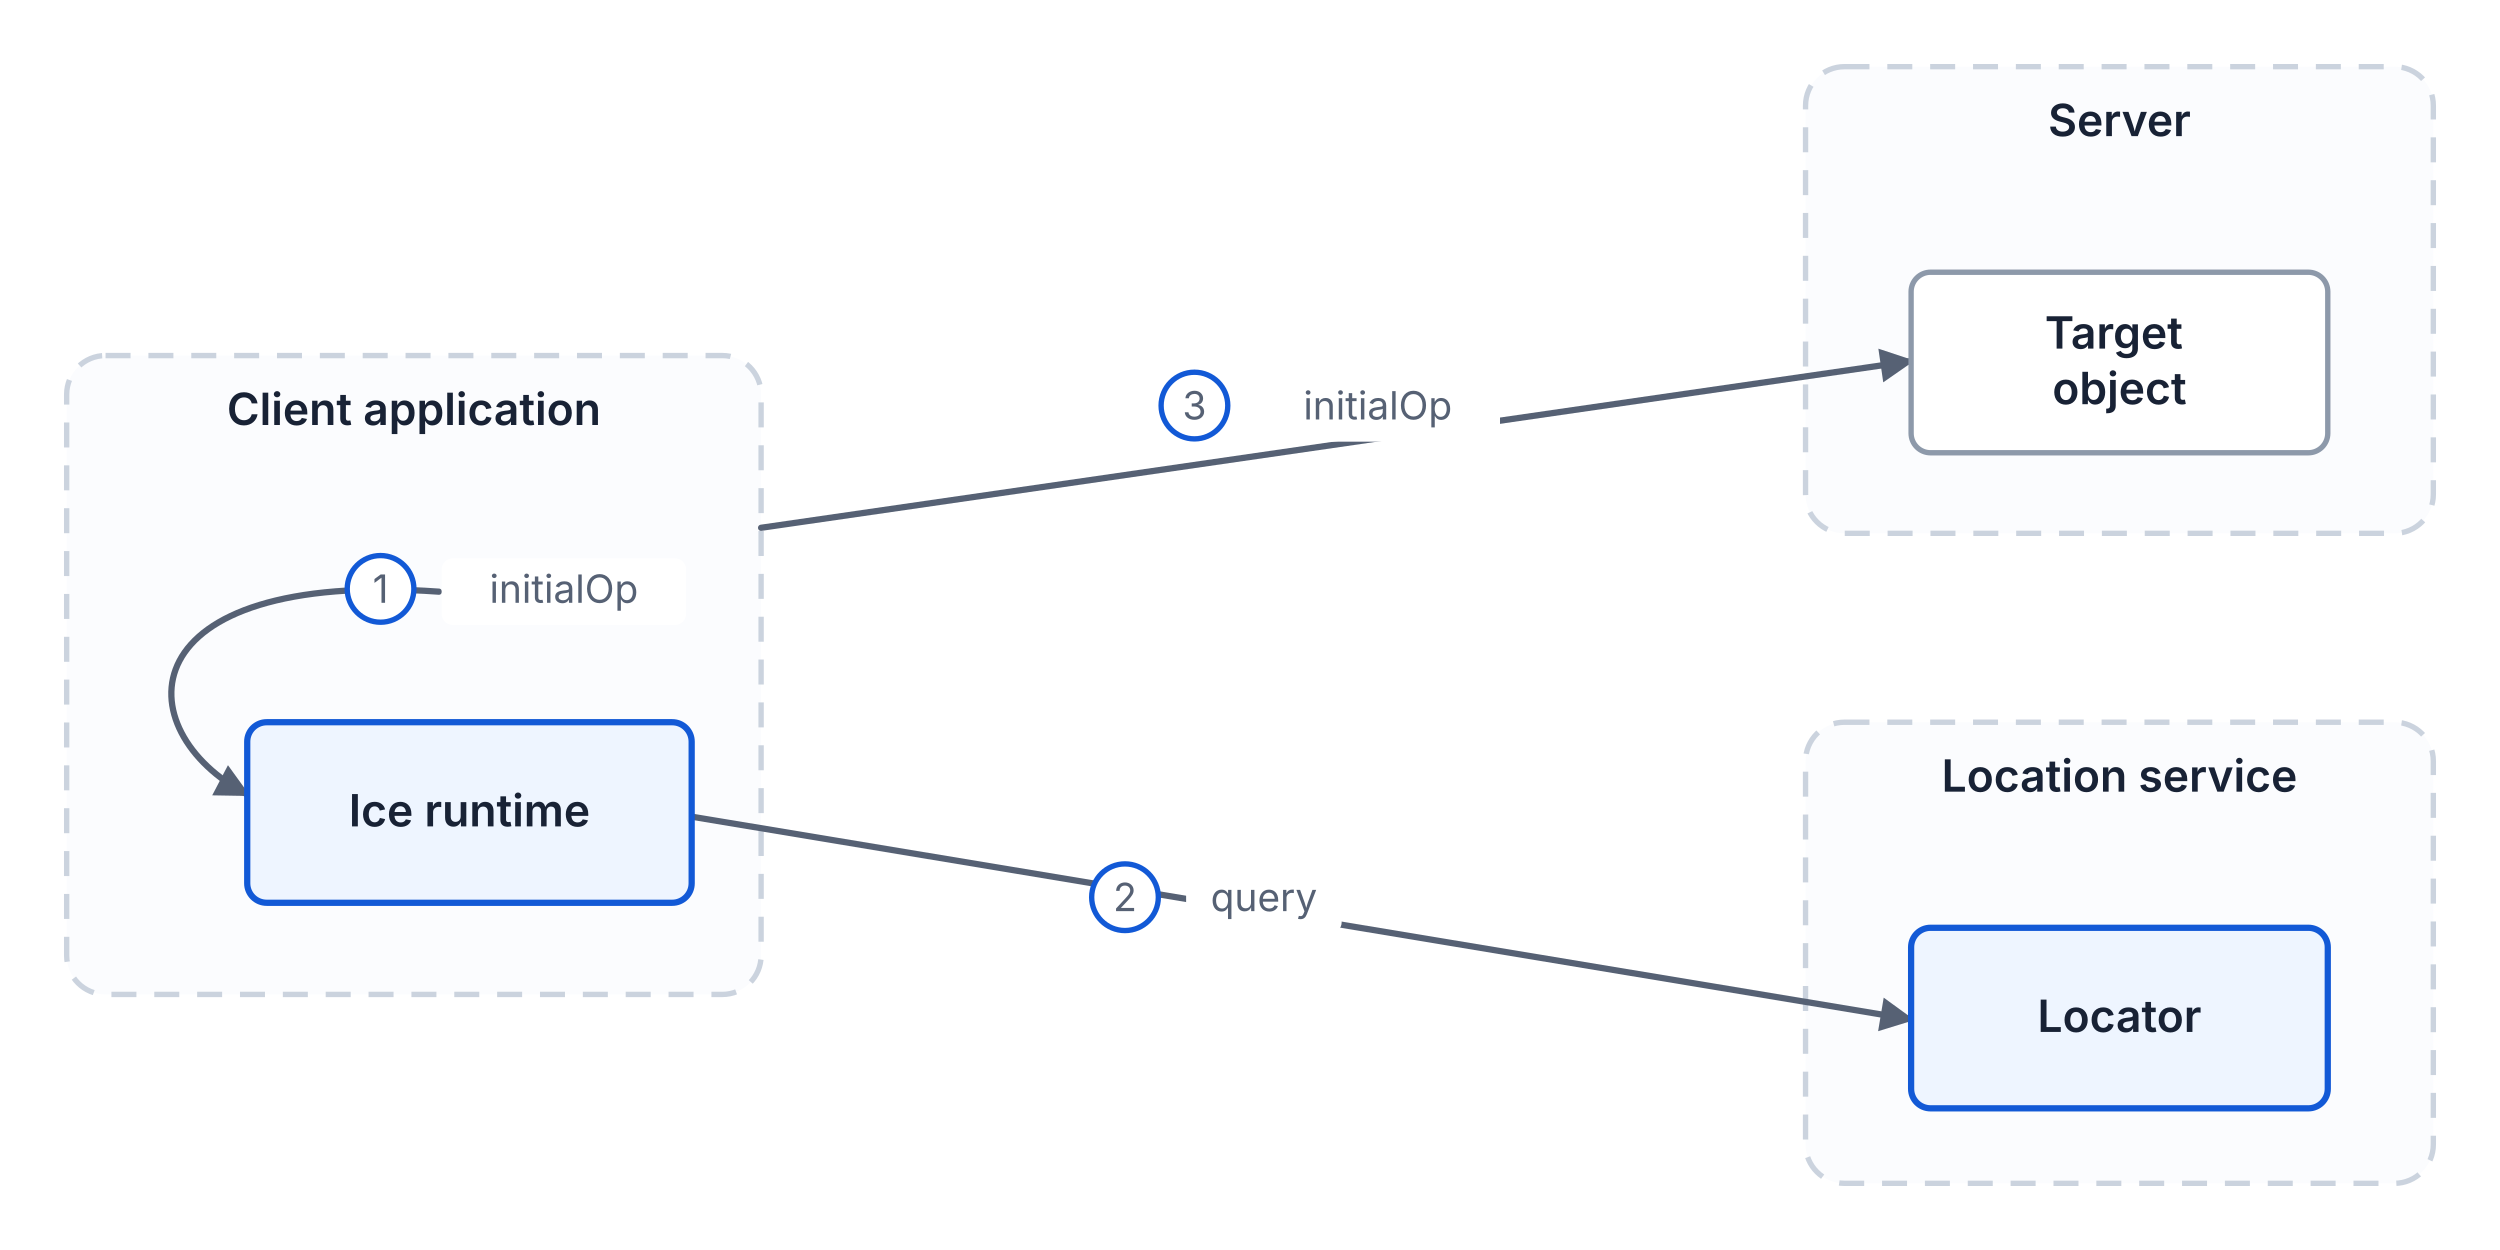
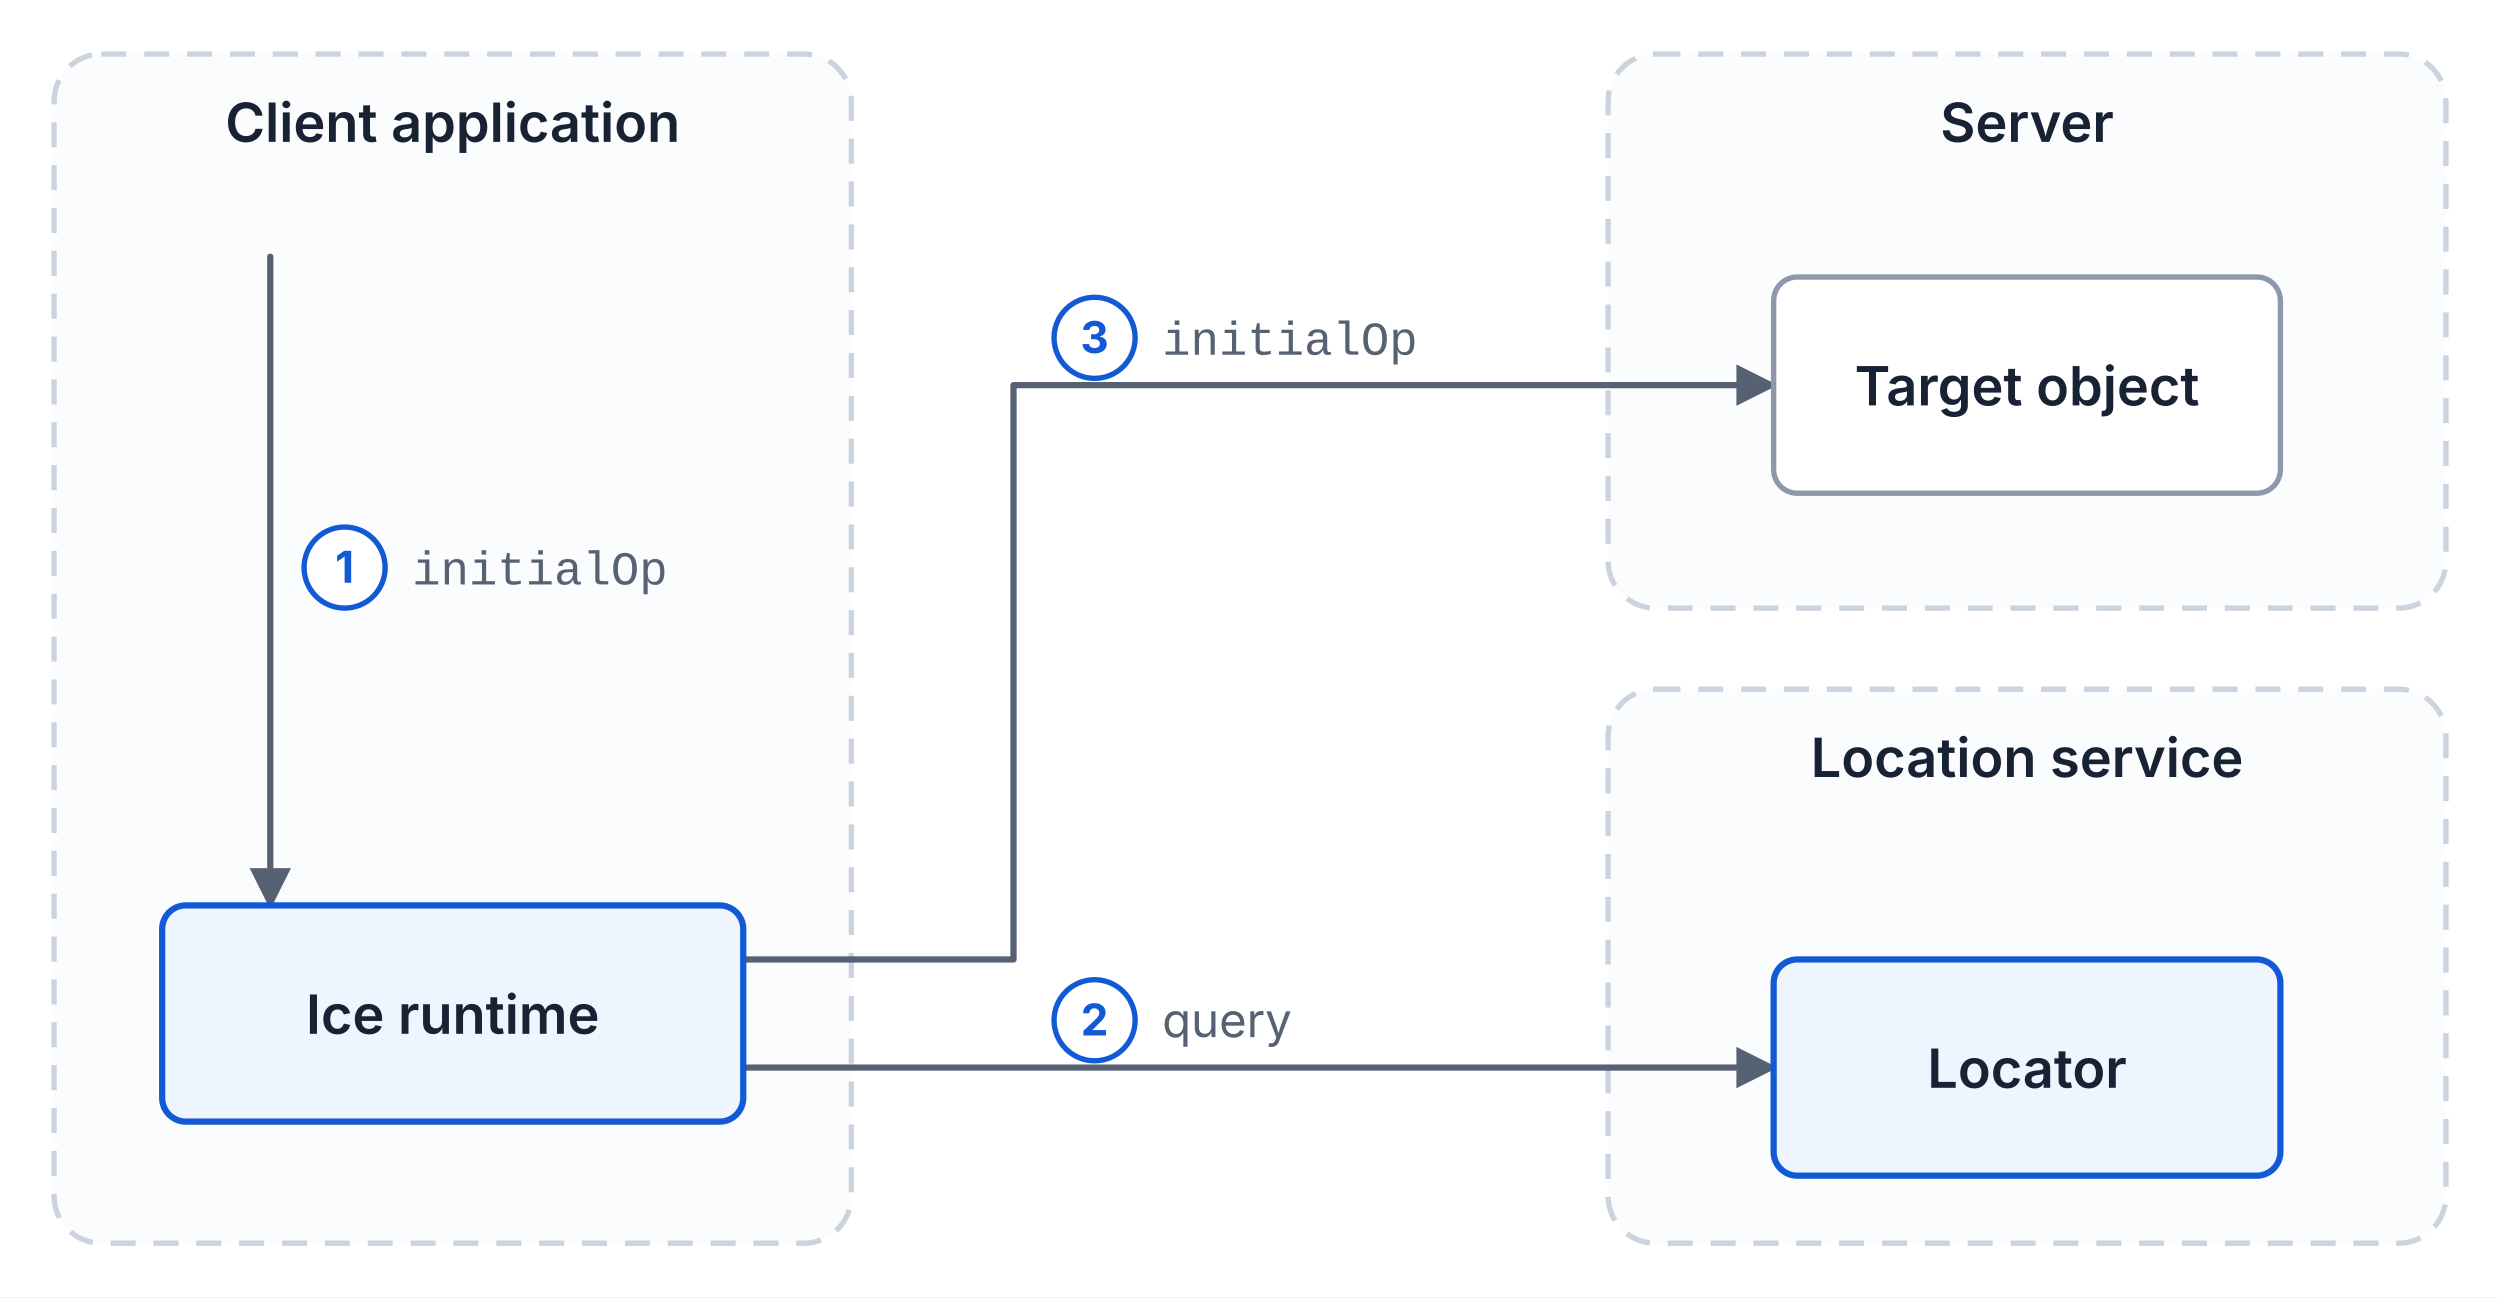
- <svg xmlns="http://www.w3.org/2000/svg" width="700" height="350" viewBox="0 0 900 450" role="img" aria-labelledby="title description">
+ <svg xmlns="http://www.w3.org/2000/svg" width="700" height="363.24" viewBox="0 0 740 384" role="img" aria-labelledby="title description">
  <defs>
    <marker id="arrow" viewBox="0 0 8 8" refX="7.2" refY="4" markerWidth="7" markerHeight="7" orient="auto-start-reverse">
      <path d="M 0 0 L 8 4 L 0 8 Z" fill="#566174" />
    </marker>
    <circle id="step-badge-shape" cx="0" cy="0" r="12" fill="#ffffff" stroke="#1259d6" stroke-width="1.5" vector-effect="non-scaling-stroke" />
  </defs>
  <style>
    text {
      fill: #182235;
      font-family: Inter, ui-sans-serif, system-ui, -apple-system, BlinkMacSystemFont, "Segoe UI", sans-serif;
    }
    .label {
      font-size: 16px;
      font-weight: 600;
      text-anchor: middle;
    }
    .annotation {
      fill: #566174;
      font-size: 14px;
+     }
+     .code {
+       font-family: ui-monospace, SFMono-Regular, Menlo, Monaco, Consolas, "Liberation Mono", monospace;
+     }
+     .step-number {
+       fill: #1259d6;
+       font-size: 13px;
+       font-weight: 700;
      text-anchor: middle;
    }
    .application {
      fill: #ffffff;
      stroke: #8d99aa;
      stroke-width: 1.5;
    }
    .runtime {
      fill: #eef5ff;
      stroke: #1259d6;
      stroke-width: 1.75;
    }
    .boundary {
      fill: #fbfcfe;
      stroke: #cbd3de;
      stroke-width: 1.5;
      stroke-dasharray: 7 5;
    }
    .connector {
      fill: none;
      stroke: #566174;
      stroke-width: 1.75;
      stroke-linecap: round;
      stroke-linejoin: round;
    }
    .one-way {
      marker-end: url(#arrow);
    }
  </style>
-   <rect width="900" height="450" fill="#ffffff" />
+   <rect width="740" height="384" fill="#ffffff" />
  <g id="boundaries" aria-hidden="true">
-     <rect class="boundary" x="24" y="128" width="250" height="230" rx="14" vector-effect="non-scaling-stroke" />
-     <rect class="boundary" x="650" y="24" width="226" height="168" rx="14" vector-effect="non-scaling-stroke" />
-     <rect class="boundary" x="650" y="260" width="226" height="166" rx="14" vector-effect="non-scaling-stroke" />
+     <rect class="boundary" x="16" y="16" width="236" height="352" rx="14" vector-effect="non-scaling-stroke" />
+     <rect class="boundary" x="476" y="16" width="248" height="164" rx="14" vector-effect="non-scaling-stroke" />
+     <rect class="boundary" x="476" y="204" width="248" height="164" rx="14" vector-effect="non-scaling-stroke" />
  </g>
  <g id="connectors" aria-hidden="true">
-     <path class="connector one-way" d="M 158 213 C 45 205 45 263 89 286" vector-effect="non-scaling-stroke" />
-     <path class="connector one-way" d="M 249 294 L 688 367" vector-effect="non-scaling-stroke" />
-     <path class="connector one-way" d="M 274 190 L 688 130" vector-effect="non-scaling-stroke" />
+     <path class="connector one-way" d="M 80 76 V 268" vector-effect="non-scaling-stroke" />
+     <path class="connector one-way" d="M 220 316 H 525" vector-effect="non-scaling-stroke" />
+     <path class="connector one-way" d="M 220 284 H 300 V 114 H 525" vector-effect="non-scaling-stroke" />
  </g>
  <g id="components" aria-hidden="true">
-     <rect class="runtime" x="89" y="260" width="160" height="65" rx="7" vector-effect="non-scaling-stroke" />
-     <rect class="application" x="688" y="98" width="150" height="65" rx="7" vector-effect="non-scaling-stroke" />
-     <rect class="runtime" x="688" y="334" width="150" height="65" rx="7" vector-effect="non-scaling-stroke" />
+     <rect class="runtime" x="48" y="268" width="172" height="64" rx="7" vector-effect="non-scaling-stroke" />
+     <rect class="application" x="525" y="82" width="150" height="64" rx="7" vector-effect="non-scaling-stroke" />
+     <rect class="runtime" x="525" y="284" width="150" height="64" rx="7" vector-effect="non-scaling-stroke" />
  </g>
  <g id="labels">
-     <text class="label" x="149.0" y="153">Client application</text>
-     <text class="label" x="169.0" y="297.5">Ice runtime</text>
-     <text class="label" x="763.0" y="49">Server</text>
-     <text class="label" x="763.0" y="125.5">
-       <tspan x="763.0" dy="0">Target</tspan>
-       <tspan x="763.0" dy="20">object</tspan>
-     </text>
-     <text class="label" x="763.0" y="285">Location service</text>
-     <text class="label" x="763.0" y="371.5">Locator</text>
-     <use href="#step-badge-shape" x="137" y="212" />
-     <text class="annotation" x="137" y="217">1</text>
-     <rect x="159.0" y="201" width="88" height="24" rx="4" fill="#ffffff" />
-     <text class="annotation" x="203" y="217">initialOp</text>
-     <use href="#step-badge-shape" x="405" y="323" />
-     <text class="annotation" x="405" y="328">2</text>
-     <rect x="427.0" y="312" width="56" height="24" rx="4" fill="#ffffff" />
-     <text class="annotation" x="455" y="328">query</text>
-     <use href="#step-badge-shape" x="430" y="146" />
-     <text class="annotation" x="430" y="151">3</text>
-     <rect x="452.0" y="135" width="88" height="24" rx="4" fill="#ffffff" />
-     <text class="annotation" x="496" y="151">initialOp</text>
+     <text class="label" x="134" y="42">Client application</text>
+     <text class="label" x="134" y="306">Ice runtime</text>
+     <text class="label" x="600" y="42">Server</text>
+     <text class="label" x="600" y="120">Target object</text>
+     <text class="label" x="600" y="230">Location service</text>
+     <text class="label" x="600" y="322">Locator</text>
+     <use href="#step-badge-shape" x="102" y="168" />
+     <text class="step-number" x="102" y="172.5">1</text>
+     <text class="annotation code" x="122" y="173">initialOp</text>
+     <use href="#step-badge-shape" x="324" y="302" />
+     <text class="step-number" x="324" y="306.5">2</text>
+     <text class="annotation" x="344" y="307">query</text>
+     <use href="#step-badge-shape" x="324" y="100" />
+     <text class="step-number" x="324" y="104.5">3</text>
+     <text class="annotation code" x="344" y="105">initialOp</text>
  </g>
</svg>
